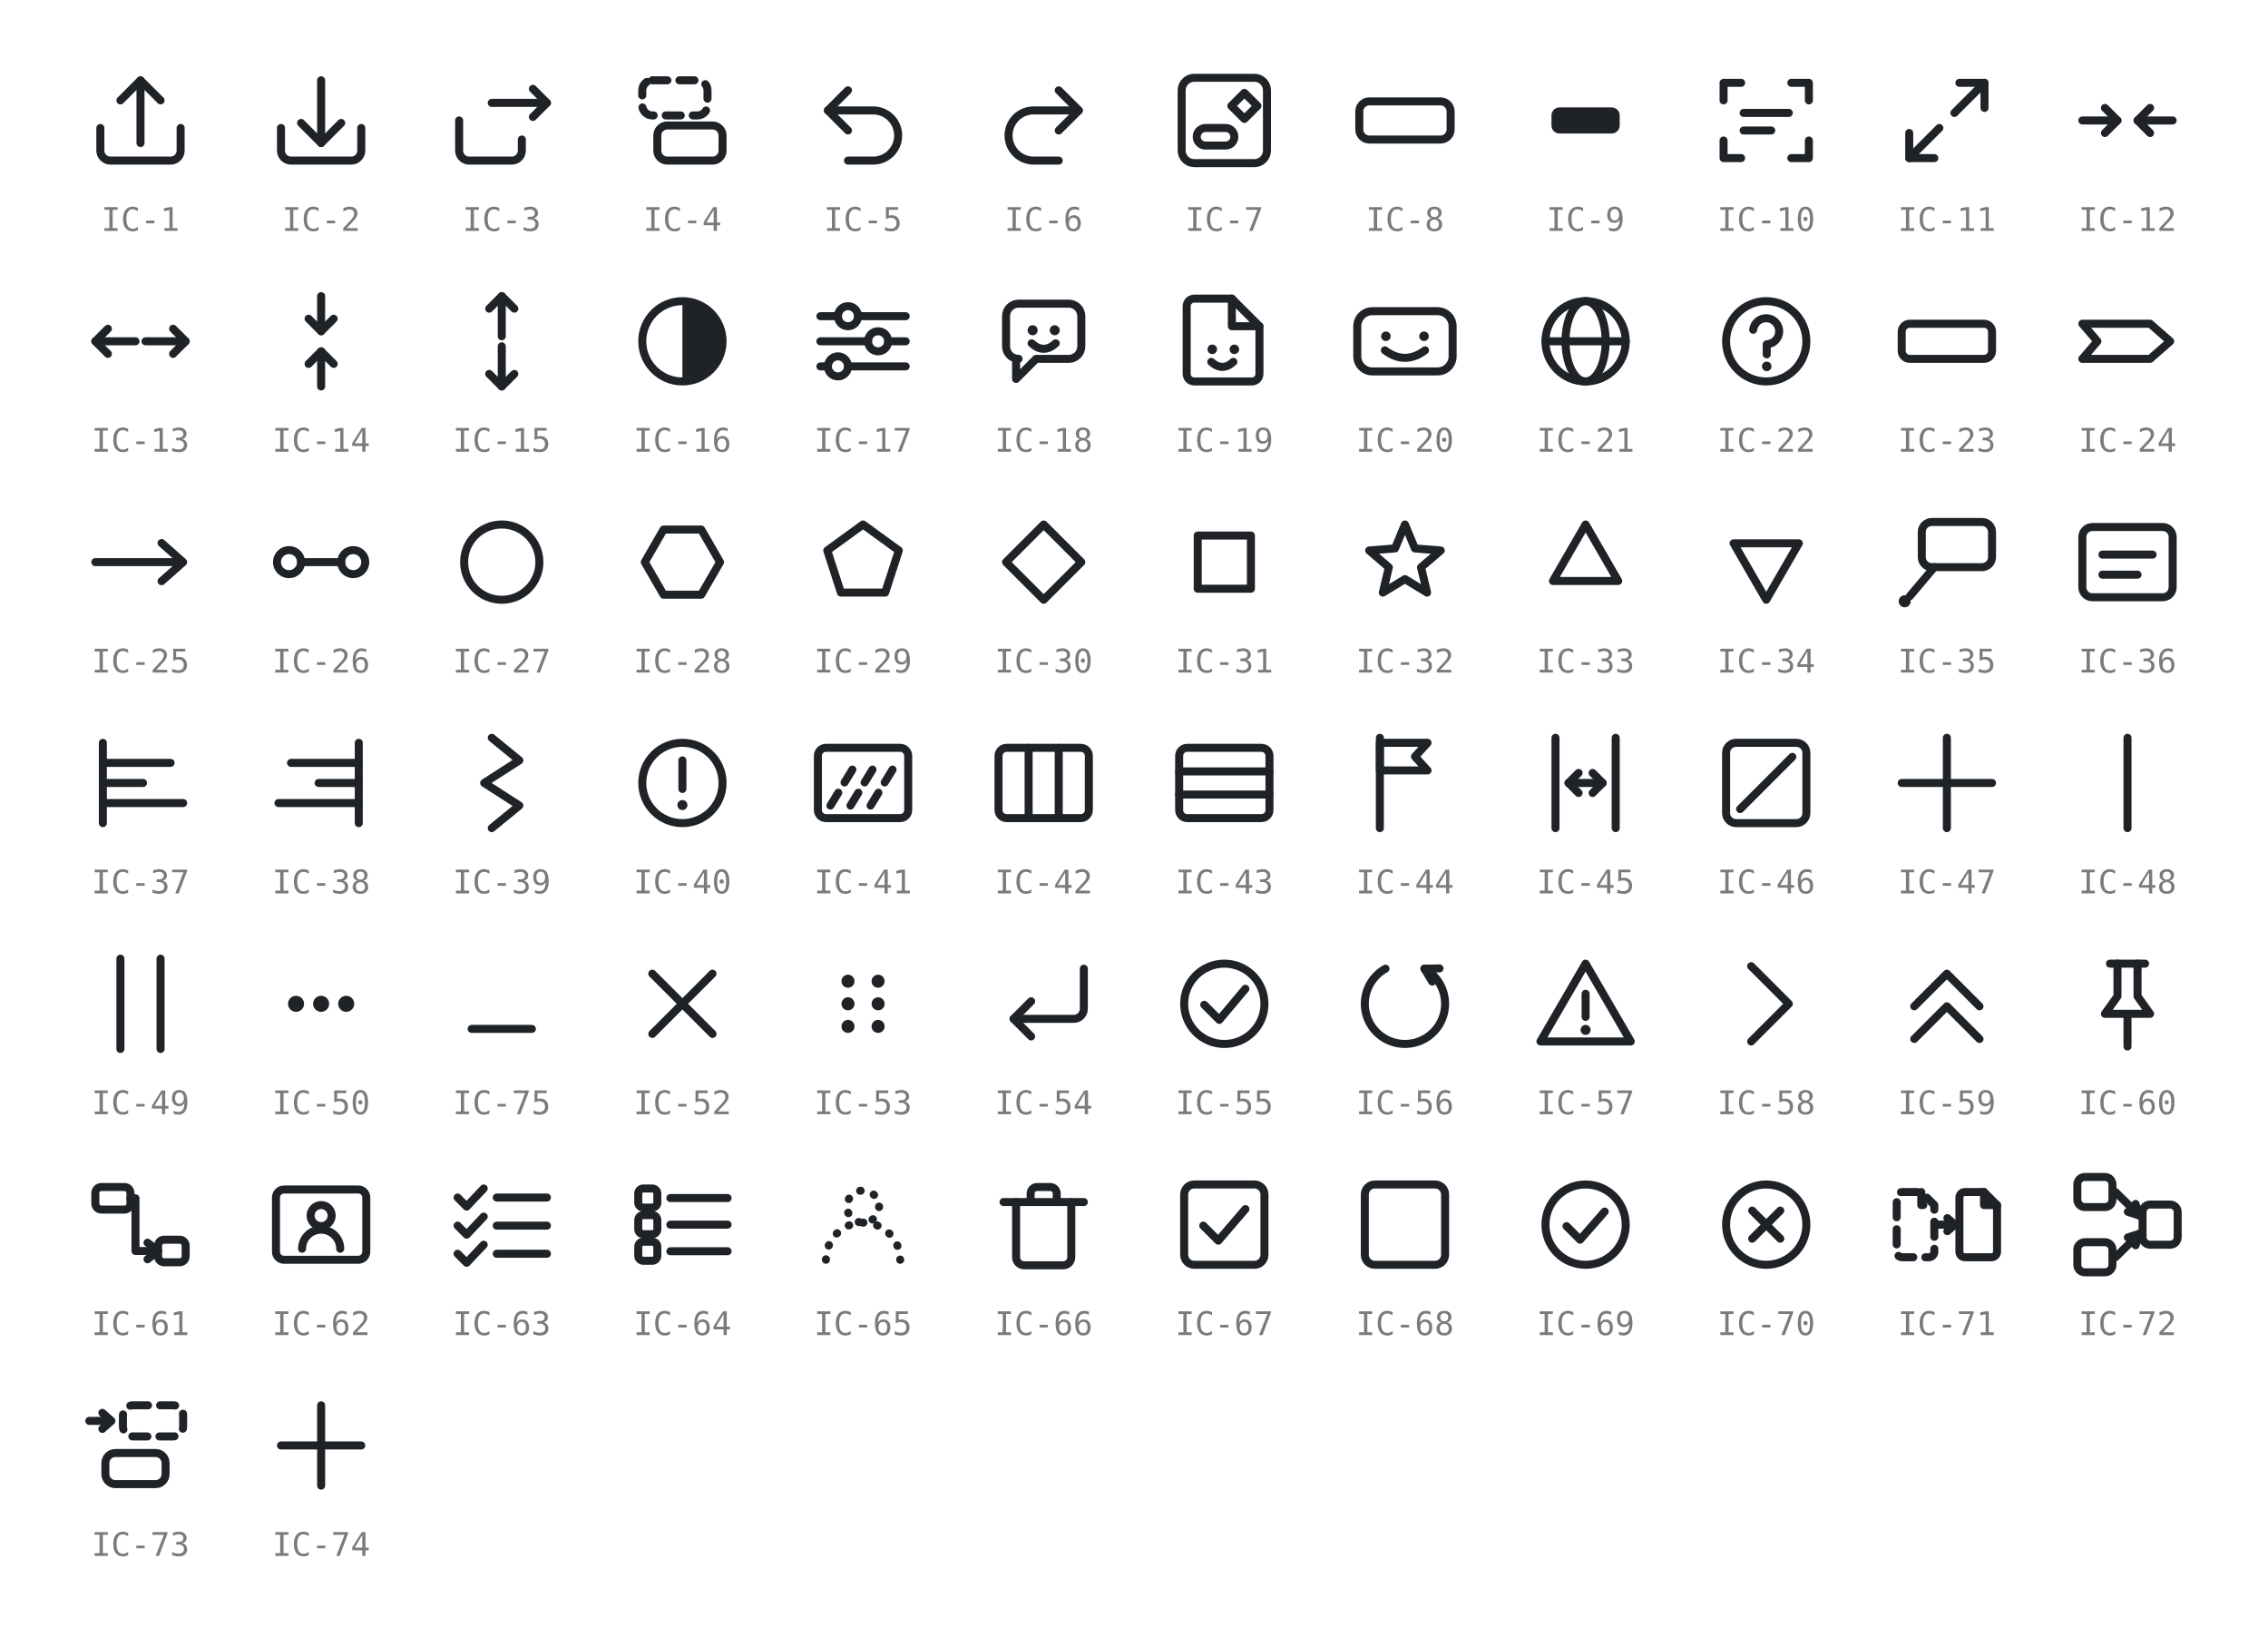
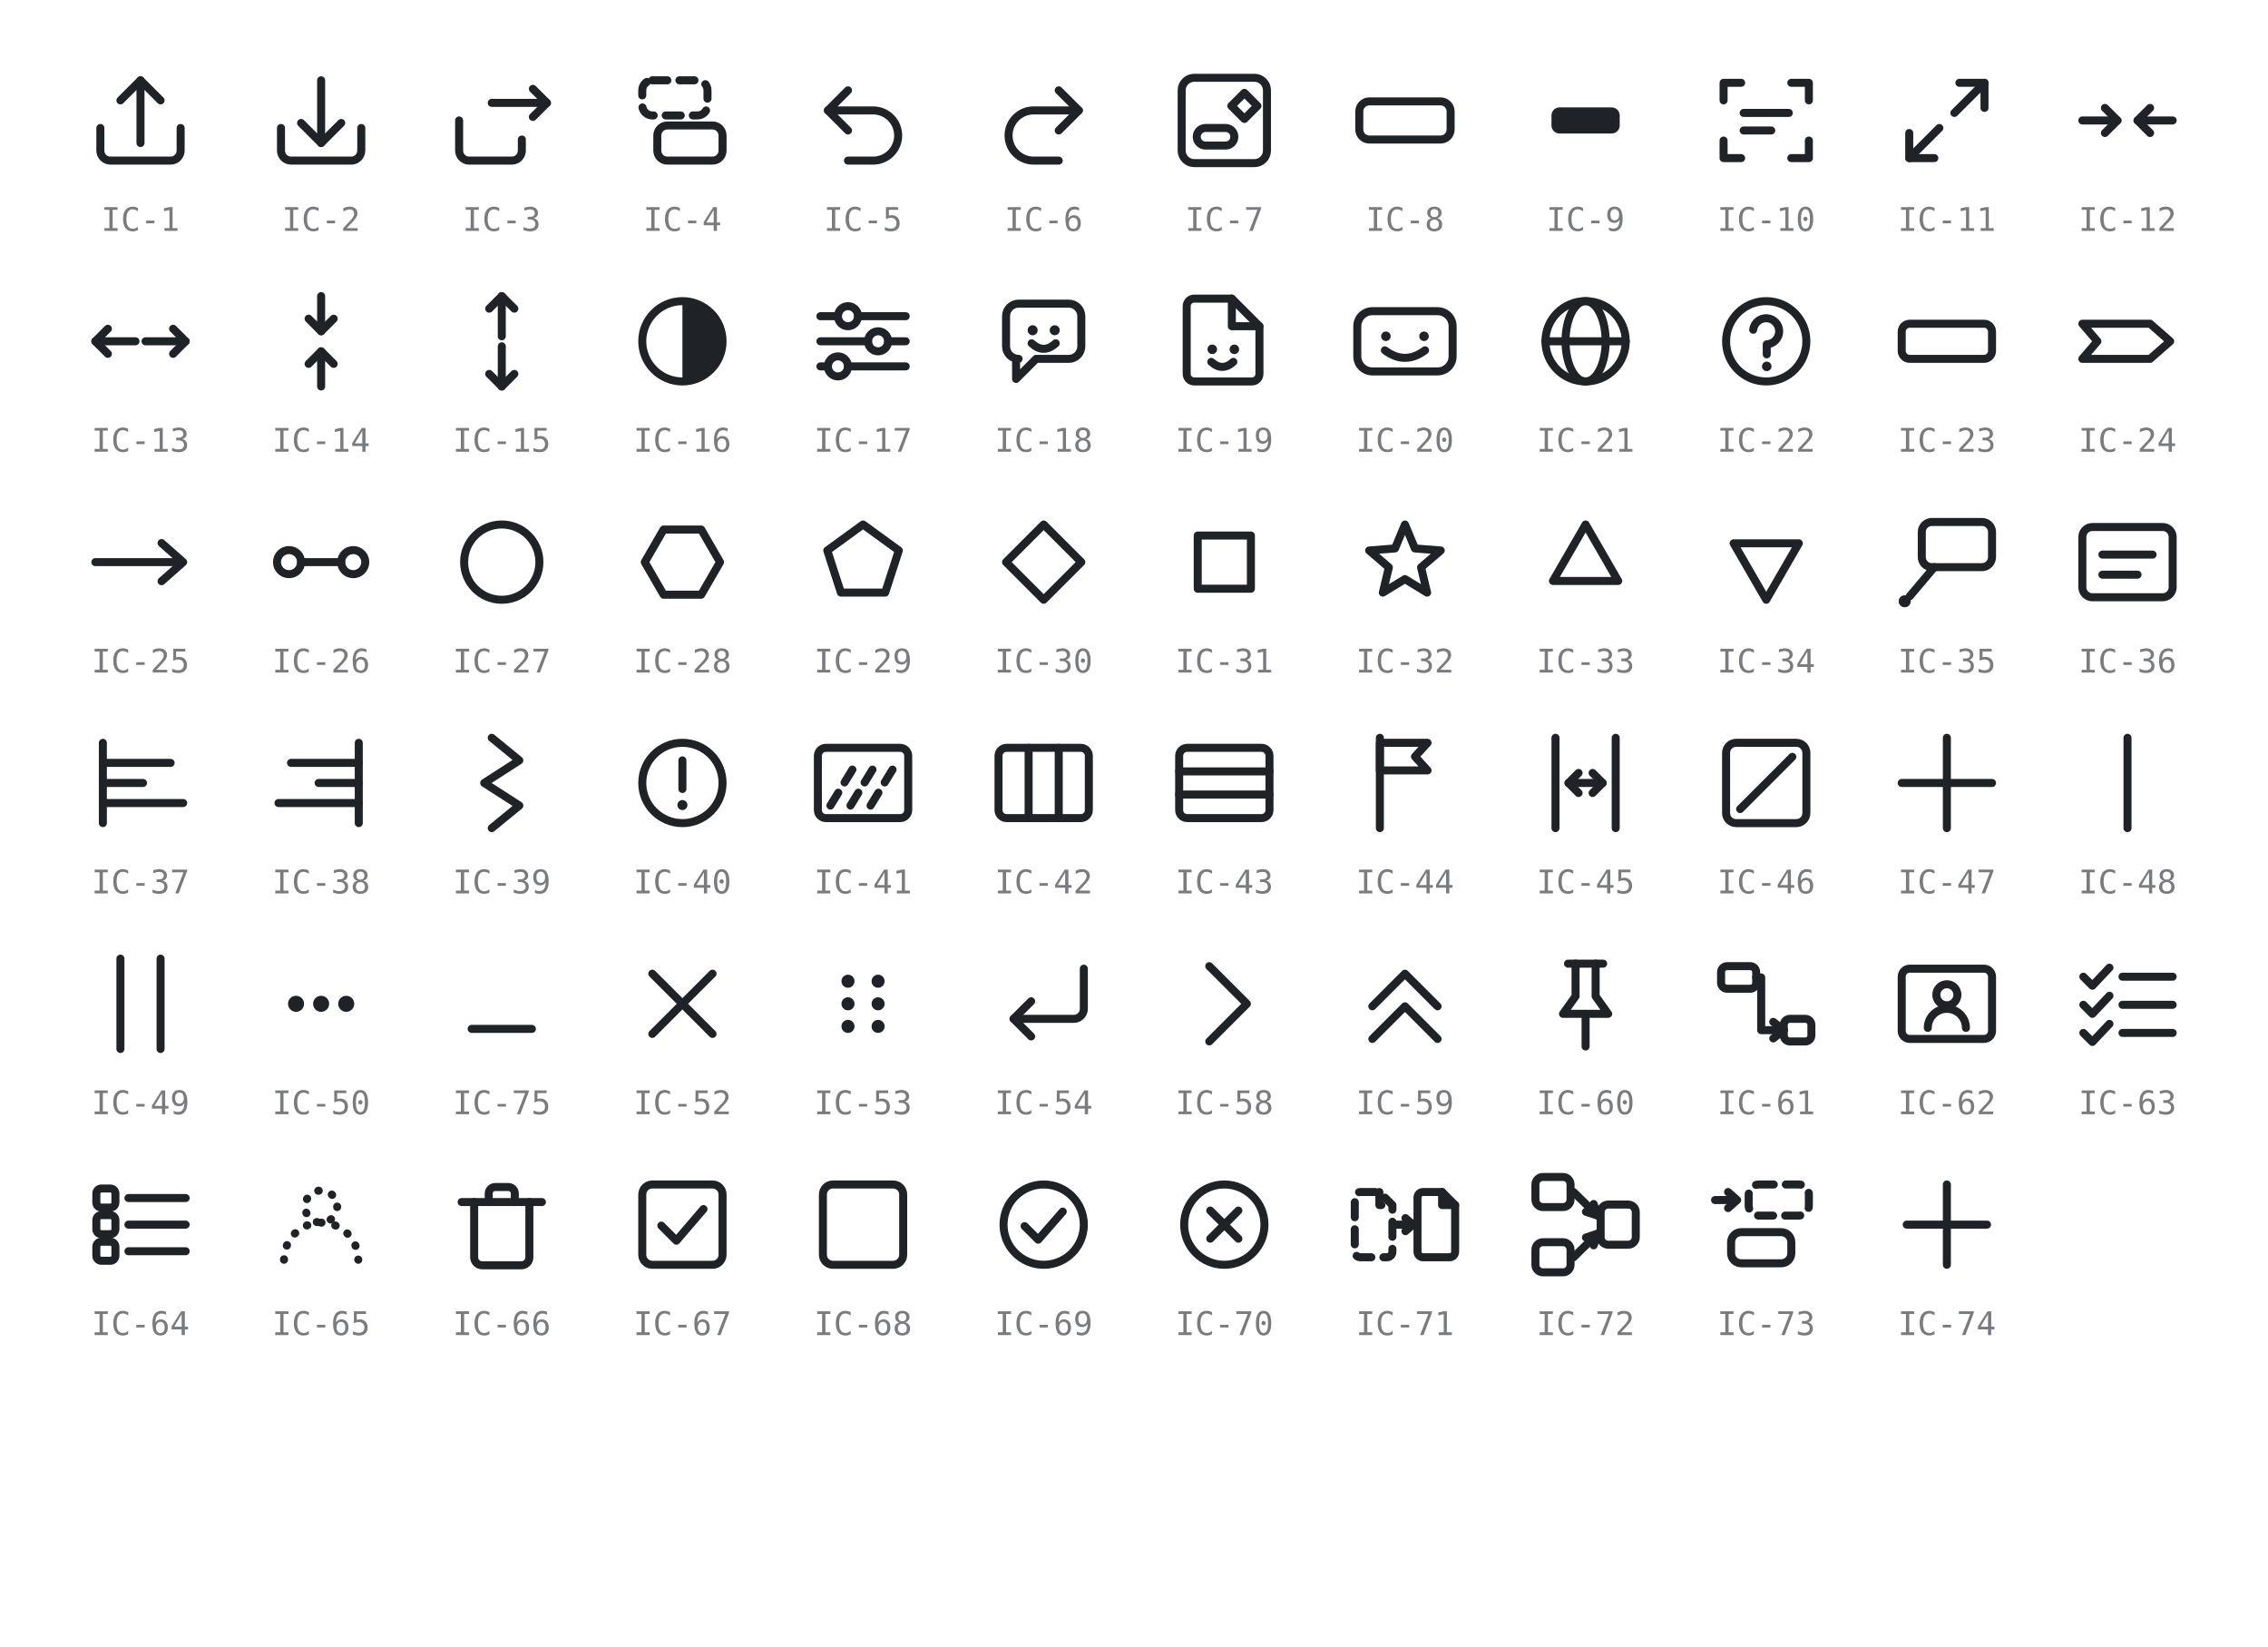
<svg xmlns="http://www.w3.org/2000/svg" viewBox="0 0 452 328" width="452" height="328" role="img" aria-label="GRS icon glyphs IC-1 to IC-75">
  <style>
    svg { color: #1f2328; }
    @media (prefers-color-scheme: dark) { svg { color: #e6e8ea; } }
    .s { fill: none; stroke: currentColor; stroke-width: 1.6;
         stroke-linecap: round; stroke-linejoin: round; }
    .f { fill: currentColor; stroke: none; }
    .d { stroke-dasharray: 3 2.4; }
    .t { stroke-dasharray: 0.1 2.8; }
    .lbl { fill: currentColor; opacity: 0.6; text-anchor: middle;
           font-family: ui-monospace, SFMono-Regular, Menlo, Consolas, monospace;
           font-size: 6.5px; }
  </style>
  <g transform="translate(16 12)">
    <path class="s" d="M4 13.5 v4.5 a2 2 0 0 0 2 2 h12 a2 2 0 0 0 2 -2 v-4.5" />
    <path class="s" d="M12 16.5 V4" />
    <path class="s" d="M8 8 L12 4 L16 8" />
  </g>
  <text class="lbl" x="28" y="46">IC-1</text>
  <g transform="translate(52 12)">
    <path class="s" d="M4 13.5 v4.5 a2 2 0 0 0 2 2 h12 a2 2 0 0 0 2 -2 v-4.5" />
    <path class="s" d="M12 4 V16.5" />
    <path class="s" d="M8 12.5 L12 16.5 L16 12.5" />
  </g>
  <text class="lbl" x="64" y="46">IC-2</text>
  <g transform="translate(88 12)">
    <path class="s" d="M3.5 12 v6 a2 2 0 0 0 2 2 h8.5 a2 2 0 0 0 2 -2 v-2.2" />
    <path class="s" d="M10 8.5 H21" />
    <path class="s" d="M18.2 5.7 L21 8.5 L18.2 11.3" />
  </g>
  <text class="lbl" x="100" y="46">IC-3</text>
  <g transform="translate(124 12)">
    <rect class="s d" x="4" y="4" width="13" height="7" rx="2" />
    <rect class="s" x="7" y="13" width="13" height="7" rx="2" />
  </g>
  <text class="lbl" x="136" y="46">IC-4</text>
  <g transform="translate(160 12)">
    <path class="s" d="M5 10 H14 a5 5 0 0 1 0 10 H9" />
    <path class="s" d="M9 6 L5 10 L9 14" />
  </g>
  <text class="lbl" x="172" y="46">IC-5</text>
  <g transform="translate(196 12)">
    <path class="s" d="M19 10 H10 a5 5 0 0 0 0 10 H15" />
    <path class="s" d="M15 6 L19 10 L15 14" />
  </g>
  <text class="lbl" x="208" y="46">IC-6</text>
  <g transform="translate(232 12)">
    <rect class="s" x="3.5" y="3.5" width="17" height="17" rx="2.5" />
    <rect class="s" x="6.5" y="13.5" width="7.5" height="3.5" rx="1.75" />
    <path class="s" d="M16 6.5 L18.6 9.1 L16 11.7 L13.4 9.1 Z" />
  </g>
  <text class="lbl" x="244" y="46">IC-7</text>
  <g transform="translate(268 12)">
    <rect class="s" x="2.9" y="8.2" width="18.2" height="7.6" rx="2" />
  </g>
  <text class="lbl" x="280" y="46">IC-8</text>
  <g transform="translate(304 12)">
    <rect class="f" x="5.2" y="9.4" width="13.6" height="5.2" rx="1.6" />
  </g>
  <text class="lbl" x="316" y="46">IC-9</text>
  <g transform="translate(340 12)">
    <path class="s" d="M3.5 8 V4.5 H7" />
    <path class="s" d="M17 4.5 H20.5 V8" />
    <path class="s" d="M20.5 16 V19.5 H17" />
    <path class="s" d="M7 19.5 H3.5 V16" />
    <path class="s" d="M7.5 10.5 H16.5" />
    <path class="s" d="M7.5 14 H13" />
  </g>
  <text class="lbl" x="352" y="46">IC-10</text>
  <g transform="translate(376 12)">
    <path class="s" d="M10.5 13.5 L4.5 19.5" />
    <path class="s" d="M4.5 14.5 V19.5 H9.5" />
    <path class="s" d="M13.5 10.5 L19.5 4.5" />
    <path class="s" d="M14.5 4.5 H19.5 V9.5" />
  </g>
  <text class="lbl" x="388" y="46">IC-11</text>
  <g transform="translate(412 12)">
    <path class="s" d="M3 12 H10" />
    <path class="s" d="M7.5 9.5 L10 12 L7.5 14.5" />
    <path class="s" d="M21 12 H14" />
    <path class="s" d="M16.5 9.5 L14 12 L16.5 14.5" />
  </g>
  <text class="lbl" x="424" y="46">IC-12</text>
  <g transform="translate(16 56)">
    <path class="s" d="M11 12 H3" />
    <path class="s" d="M5.5 9.5 L3 12 L5.5 14.5" />
    <path class="s" d="M13 12 H21" />
    <path class="s" d="M18.5 9.5 L21 12 L18.5 14.5" />
  </g>
  <text class="lbl" x="28" y="90">IC-13</text>
  <g transform="translate(52 56)">
    <path class="s" d="M12 3 V10" />
    <path class="s" d="M9.5 7.5 L12 10 L14.5 7.5" />
    <path class="s" d="M12 21 V14" />
    <path class="s" d="M9.5 16.5 L12 14 L14.5 16.5" />
  </g>
  <text class="lbl" x="64" y="90">IC-14</text>
  <g transform="translate(88 56)">
    <path class="s" d="M12 11 V3" />
    <path class="s" d="M9.5 5.5 L12 3 L14.5 5.5" />
    <path class="s" d="M12 13 V21" />
    <path class="s" d="M9.5 18.5 L12 21 L14.5 18.5" />
  </g>
  <text class="lbl" x="100" y="90">IC-15</text>
  <g transform="translate(124 56)">
    <circle class="s" cx="12" cy="12" r="8" />
    <path class="f" d="M12 4 a8 8 0 0 1 0 16 Z" />
  </g>
  <text class="lbl" x="136" y="90">IC-16</text>
  <g transform="translate(160 56)">
    <path class="s" d="M3.5 7 H7" />
    <path class="s" d="M11 7 H20.5" />
    <circle class="s" cx="9" cy="7" r="2" />
    <path class="s" d="M3.5 12 H13" />
    <path class="s" d="M17 12 H20.5" />
    <circle class="s" cx="15" cy="12" r="2" />
    <path class="s" d="M3.5 17 H5" />
    <path class="s" d="M9 17 H20.5" />
    <circle class="s" cx="7" cy="17" r="2" />
  </g>
  <text class="lbl" x="172" y="90">IC-17</text>
  <g transform="translate(196 56)">
    <path class="s" d="M4.5 7 a2.5 2.5 0 0 1 2.5 -2.5 h10 a2.5 2.5 0 0 1 2.5 2.5 v6 a2.5 2.5 0 0 1 -2.5 2.5 H10.5 L6.5 19.5 V15.5 H7 A2.5 2.5 0 0 1 4.5 13 Z" />
    <circle class="f" cx="9.8" cy="9.8" r="1" />
    <circle class="f" cx="14.2" cy="9.8" r="1" />
    <path class="s" d="M9.6 12.4 q2.4 2.2 4.8 0" />
  </g>
  <text class="lbl" x="208" y="90">IC-18</text>
  <g transform="translate(232 56)">
    <path class="s" d="M6 3.5 h7.5 L19 9 v9.5 a1.5 1.5 0 0 1 -1.5 1.5 H6 a1.5 1.5 0 0 1 -1.5 -1.5 V5 A1.5 1.5 0 0 1 6 3.5 Z" />
    <path class="s" d="M13.5 3.5 V9 H19" />
    <circle class="f" cx="9.6" cy="13.6" r="0.95" />
    <circle class="f" cx="14" cy="13.6" r="0.95" />
    <path class="s" d="M9.4 16.1 q2.2 2 4.4 0" />
  </g>
  <text class="lbl" x="244" y="90">IC-19</text>
  <g transform="translate(268 56)">
    <rect class="s" x="2.5" y="6" width="19" height="12" rx="3" />
    <circle class="f" cx="8.2" cy="11" r="0.95" />
    <circle class="f" cx="15.8" cy="11" r="0.95" />
    <path class="s" d="M8 13.8 q4 3 8 0" />
  </g>
  <text class="lbl" x="280" y="90">IC-20</text>
  <g transform="translate(304 56)">
    <circle class="s" cx="12" cy="12" r="8" />
    <ellipse class="s" cx="12" cy="12" rx="4" ry="8" />
    <path class="s" d="M4 12 H20" />
  </g>
  <text class="lbl" x="316" y="90">IC-21</text>
  <g transform="translate(340 56)">
    <circle class="s" cx="12" cy="12" r="8" />
    <path class="s" d="M9.4 9.7 a2.6 2.6 0 1 1 2.7 2.9 V14.6" />
    <circle class="f" cx="12.1" cy="17" r="0.95" />
  </g>
  <text class="lbl" x="352" y="90">IC-22</text>
  <g transform="translate(376 56)">
    <rect class="s" x="3" y="8.5" width="18" height="7" rx="1.6" />
  </g>
  <text class="lbl" x="388" y="90">IC-23</text>
  <g transform="translate(412 56)">
    <path class="s" d="M3 8.5 H16.5 L20.5 12 L16.5 15.5 H3 L6 12 Z" />
  </g>
  <text class="lbl" x="424" y="90">IC-24</text>
  <g transform="translate(16 100)">
    <path class="s" d="M3 12 H20" />
    <path class="s" d="M16.2 8.2 L20.5 12 L16.2 15.8" />
  </g>
  <text class="lbl" x="28" y="134">IC-25</text>
  <g transform="translate(52 100)">
    <circle class="s" cx="5.6" cy="12" r="2.4" />
    <circle class="s" cx="18.4" cy="12" r="2.4" />
    <path class="s" d="M8 12 H16" />
  </g>
  <text class="lbl" x="64" y="134">IC-26</text>
  <g transform="translate(88 100)">
    <circle class="s" cx="12" cy="12" r="7.5" />
  </g>
  <text class="lbl" x="100" y="134">IC-27</text>
  <g transform="translate(124 100)">
    <path class="s" d="M19.5 12 L15.75 18.49 L8.25 18.49 L4.5 12 L8.25 5.51 L15.75 5.51 Z" />
  </g>
  <text class="lbl" x="136" y="134">IC-28</text>
  <g transform="translate(160 100)">
    <path class="s" d="M12 4.5 L19.13 9.68 L16.41 18.07 L7.59 18.07 L4.87 9.68 Z" />
  </g>
  <text class="lbl" x="172" y="134">IC-29</text>
  <g transform="translate(196 100)">
    <path class="s" d="M12 4.5 L19.5 12 L12 19.5 L4.5 12 Z" />
  </g>
  <text class="lbl" x="208" y="134">IC-30</text>
  <g transform="translate(232 100)">
    <rect class="s" x="6.7" y="6.7" width="10.6" height="10.6" />
  </g>
  <text class="lbl" x="244" y="134">IC-31</text>
  <g transform="translate(268 100)">
    <path class="s" d="M12 4.5 L13.98 9.27 L19.13 9.68 L15.21 13.04 L16.41 18.07 L12 15.38 L7.59 18.07 L8.79 13.04 L4.87 9.68 L10.02 9.27 Z" />
  </g>
  <text class="lbl" x="280" y="134">IC-32</text>
  <g transform="translate(304 100)">
    <path class="s" d="M12 4.5 L18.5 15.75 L5.5 15.75 Z" />
  </g>
  <text class="lbl" x="316" y="134">IC-33</text>
  <g transform="translate(340 100)">
    <path class="s" d="M12 19.5 L18.5 8.25 L5.5 8.25 Z" />
  </g>
  <text class="lbl" x="352" y="134">IC-34</text>
  <g transform="translate(376 100)">
    <rect class="s" x="7" y="4" width="14" height="9" rx="2" />
    <path class="s" d="M9.5 13 L4.6 18.8" />
    <circle class="f" cx="3.6" cy="19.8" r="1.2" />
  </g>
  <text class="lbl" x="388" y="134">IC-35</text>
  <g transform="translate(412 100)">
    <rect class="s" x="3" y="5" width="18" height="14" rx="2" />
    <path class="s" d="M7 10.5 H17" />
    <path class="s" d="M7 14.5 H14" />
  </g>
  <text class="lbl" x="424" y="134">IC-36</text>
  <g transform="translate(16 144)">
    <path class="s" d="M4.5 4 V20" />
    <path class="s" d="M4.5 8 H18" />
    <path class="s" d="M4.5 12 H12.5" />
    <path class="s" d="M4.5 16 H20.5" />
  </g>
  <text class="lbl" x="28" y="178">IC-37</text>
  <g transform="translate(52 144)">
    <path class="s" d="M19.5 4 V20" />
    <path class="s" d="M6 8 H19.5" />
    <path class="s" d="M11.5 12 H19.5" />
    <path class="s" d="M3.5 16 H19.5" />
  </g>
  <text class="lbl" x="64" y="178">IC-38</text>
  <g transform="translate(88 144)">
    <path class="s" d="M10 3 L15.5 7.5 L8.5 12 L15.5 16.5 L10 21" />
  </g>
  <text class="lbl" x="100" y="178">IC-39</text>
  <g transform="translate(124 144)">
    <circle class="s" cx="12" cy="12" r="8" />
    <path class="s" d="M12 7.5 V13.2" />
    <circle class="f" cx="12" cy="16.4" r="1" />
  </g>
  <text class="lbl" x="136" y="178">IC-40</text>
  <g transform="translate(160 144)">
    <rect class="s" x="3" y="5" width="18" height="14" rx="1.6" />
    <path class="s d" d="M5.5 16.5 L11 7.5" />
    <path class="s d" d="M9.5 16.5 L15 7.5" />
    <path class="s d" d="M13.5 16.5 L19 7.5" />
  </g>
  <text class="lbl" x="172" y="178">IC-41</text>
  <g transform="translate(196 144)">
    <rect class="s" x="3" y="5" width="18" height="14" rx="1.6" />
    <path class="s" d="M9 5 V19" />
    <path class="s" d="M15 5 V19" />
  </g>
  <text class="lbl" x="208" y="178">IC-42</text>
  <g transform="translate(232 144)">
    <rect class="s" x="3" y="5" width="18" height="14" rx="1.6" />
    <path class="s" d="M3 9.7 H21" />
    <path class="s" d="M3 14.3 H21" />
  </g>
  <text class="lbl" x="244" y="178">IC-43</text>
  <g transform="translate(268 144)">
    <path class="s" d="M7 3 V21" />
    <path class="s" d="M7 4 H16.5 L14 6.75 L16.5 9.5 H7 Z" />
  </g>
  <text class="lbl" x="280" y="178">IC-44</text>
  <g transform="translate(304 144)">
    <path class="s" d="M6 3 V21" />
    <path class="s" d="M18 3 V21" />
    <path class="s" d="M8.6 12 H15.4" />
    <path class="s" d="M10.6 10 L8.6 12 L10.6 14" />
    <path class="s" d="M13.4 10 L15.4 12 L13.4 14" />
  </g>
  <text class="lbl" x="316" y="178">IC-45</text>
  <g transform="translate(340 144)">
    <rect class="s" x="4" y="4" width="16" height="16" rx="2" />
    <path class="s" d="M6.8 17.2 L17.2 6.8" />
  </g>
  <text class="lbl" x="352" y="178">IC-46</text>
  <g transform="translate(376 144)">
    <path class="s" d="M12 3 V21" />
    <path class="s" d="M3 12 H21" />
  </g>
  <text class="lbl" x="388" y="178">IC-47</text>
  <g transform="translate(412 144)">
    <path class="s" d="M12 3 V21" />
  </g>
  <text class="lbl" x="424" y="178">IC-48</text>
  <g transform="translate(16 188)">
    <path class="s" d="M8 3 V21" />
    <path class="s" d="M16 3 V21" />
  </g>
  <text class="lbl" x="28" y="222">IC-49</text>
  <g transform="translate(52 188)">
    <circle class="f" cx="7" cy="12" r="1.6" />
    <circle class="f" cx="12" cy="12" r="1.6" />
    <circle class="f" cx="17" cy="12" r="1.6" />
  </g>
  <text class="lbl" x="64" y="222">IC-50</text>
  <g transform="translate(88 188)">
    <path class="s" d="M6 17 H18" />
  </g>
  <text class="lbl" x="100" y="222">IC-75</text>
  <g transform="translate(124 188)">
    <path class="s" d="M6 6 L18 18" />
    <path class="s" d="M18 6 L6 18" />
  </g>
  <text class="lbl" x="136" y="222">IC-52</text>
  <g transform="translate(160 188)">
    <circle class="f" cx="9" cy="7.5" r="1.3" />
    <circle class="f" cx="9" cy="12" r="1.3" />
    <circle class="f" cx="9" cy="16.5" r="1.3" />
    <circle class="f" cx="15" cy="7.5" r="1.3" />
    <circle class="f" cx="15" cy="12" r="1.3" />
    <circle class="f" cx="15" cy="16.5" r="1.3" />
  </g>
  <text class="lbl" x="172" y="222">IC-53</text>
  <g transform="translate(196 188)">
    <path class="s" d="M20 5 V13 a2 2 0 0 1 -2 2 H6" />
    <path class="s" d="M9.5 11.5 L6 15 L9.5 18.5" />
  </g>
  <text class="lbl" x="208" y="222">IC-54</text>
  <g transform="translate(232 188)">
-     <circle class="s" cx="12" cy="12" r="8" />
-     <path class="s" d="M8 12.2 L11 15.2 L16.2 9" />
-   </g>
-   <text class="lbl" x="244" y="222">IC-55</text>
+     <path class="s" d="M9 4.5 L16.5 12 L9 19.5" />
+   </g>
+   <text class="lbl" x="244" y="222">IC-58</text>
  <g transform="translate(268 188)">
-     <path class="s" d="M8.12 5 A8 8 0 1 0 15.88 5" />
-     <path class="s" d="M17.43 7.57 L15.88 5 L18.88 4.95" />
-   </g>
-   <text class="lbl" x="280" y="222">IC-56</text>
-   <g transform="translate(304 188)">
-     <path class="s" d="M12 4 L21 19.5 H3 Z" />
-     <path class="s" d="M12 10 V14.6" />
-     <circle class="f" cx="12" cy="17.2" r="1" />
-   </g>
-   <text class="lbl" x="316" y="222">IC-57</text>
-   <g transform="translate(340 188)">
-     <path class="s" d="M9 4.5 L16.5 12 L9 19.5" />
-   </g>
-   <text class="lbl" x="352" y="222">IC-58</text>
-   <g transform="translate(376 188)">
    <path class="s" d="M5.5 12.5 L12 6 L18.5 12.5" />
    <path class="s" d="M5.5 19 L12 12.5 L18.5 19" />
  </g>
-   <text class="lbl" x="388" y="222">IC-59</text>
-   <g transform="translate(412 188)">
+   <text class="lbl" x="280" y="222">IC-59</text>
+   <g transform="translate(304 188)">
    <path class="s" d="M8.5 4 H15.5" />
    <path class="s" d="M10 4 V10.5 L7.5 14 H16.5 L14 10.5 V4" />
    <path class="s" d="M12 14 V20.5" />
  </g>
-   <text class="lbl" x="424" y="222">IC-60</text>
-   <g transform="translate(16 232)">
+   <text class="lbl" x="316" y="222">IC-60</text>
+   <g transform="translate(340 188)">
    <rect class="s" x="3" y="4.5" width="7" height="4.5" rx="1.2" />
    <rect class="s" x="15.5" y="15" width="5.5" height="4.5" rx="1.2" />
    <path class="s" d="M10 6.75 H11 V17.25 H15.5" />
    <path class="s" d="M13.4 15.6 L15.5 17.25 L13.4 18.9" />
  </g>
-   <text class="lbl" x="28" y="266">IC-61</text>
-   <g transform="translate(52 232)">
+   <text class="lbl" x="352" y="222">IC-61</text>
+   <g transform="translate(376 188)">
    <rect class="s" x="3" y="5" width="18" height="14" rx="1.6" />
    <circle class="s" cx="12" cy="10.2" r="2.1" />
    <path class="s" d="M8.2 16.8 a3.8 3.8 0 0 1 7.6 0" />
  </g>
-   <text class="lbl" x="64" y="266">IC-62</text>
-   <g transform="translate(88 232)">
+   <text class="lbl" x="388" y="222">IC-62</text>
+   <g transform="translate(412 188)">
    <path class="s" d="M3.2 6.6 L5 8.4 L8.4 4.8" />
    <path class="s" d="M11 6.6 H21" />
    <path class="s" d="M3.2 12.2 L5 14 L8.4 10.4" />
    <path class="s" d="M11 12.2 H21" />
    <path class="s" d="M3.2 17.8 L5 19.6 L8.4 16" />
    <path class="s" d="M11 17.8 H21" />
  </g>
-   <text class="lbl" x="100" y="266">IC-63</text>
-   <g transform="translate(124 232)">
+   <text class="lbl" x="424" y="222">IC-63</text>
+   <g transform="translate(16 232)">
    <rect class="s" x="3.2" y="4.8" width="3.8" height="3.8" rx="1" />
    <path class="s" d="M9.6 6.7 H21" />
    <rect class="s" x="3.2" y="10.1" width="3.8" height="3.8" rx="1" />
    <path class="s" d="M9.6 12 H21" />
    <rect class="s" x="3.2" y="15.4" width="3.8" height="3.8" rx="1" />
    <path class="s" d="M9.6 17.3 H21" />
  </g>
-   <text class="lbl" x="136" y="266">IC-64</text>
-   <g transform="translate(160 232)">
+   <text class="lbl" x="28" y="266">IC-64</text>
+   <g transform="translate(52 232)">
    <circle class="s t" cx="12" cy="8.4" r="3.2" />
    <path class="s t" d="M4.6 19 a7.4 7.4 0 0 1 14.8 0" />
  </g>
-   <text class="lbl" x="172" y="266">IC-65</text>
-   <g transform="translate(196 232)">
+   <text class="lbl" x="64" y="266">IC-65</text>
+   <g transform="translate(88 232)">
    <path class="s" d="M4 7.5 H20" />
    <path class="s" d="M9.4 7.5 V5.8 a1.3 1.3 0 0 1 1.3 -1.3 h2.6 a1.3 1.3 0 0 1 1.3 1.3 V7.5" />
    <path class="s" d="M6.5 7.5 v11 a1.6 1.6 0 0 0 1.6 1.6 h7.8 a1.6 1.6 0 0 0 1.6 -1.6 V7.5" />
  </g>
-   <text class="lbl" x="208" y="266">IC-66</text>
-   <g transform="translate(232 232)">
+   <text class="lbl" x="100" y="266">IC-66</text>
+   <g transform="translate(124 232)">
    <rect class="s" x="4" y="4" width="16" height="16" rx="2" />
    <path class="s" d="M7.8 12.2 L10.8 15.2 L16.2 8.9" />
  </g>
-   <text class="lbl" x="244" y="266">IC-67</text>
-   <g transform="translate(268 232)">
+   <text class="lbl" x="136" y="266">IC-67</text>
+   <g transform="translate(160 232)">
    <rect class="s" x="4" y="4" width="16" height="16" rx="2" />
  </g>
-   <text class="lbl" x="280" y="266">IC-68</text>
-   <g transform="translate(304 232)">
+   <text class="lbl" x="172" y="266">IC-68</text>
+   <g transform="translate(196 232)">
    <circle class="s" cx="12" cy="12" r="8" />
    <path class="s" d="M8.2 12.3 L10.9 15 L15.8 9.4" />
  </g>
-   <text class="lbl" x="316" y="266">IC-69</text>
-   <g transform="translate(340 232)">
+   <text class="lbl" x="208" y="266">IC-69</text>
+   <g transform="translate(232 232)">
    <circle class="s" cx="12" cy="12" r="8" />
    <path class="s" d="M9.2 9.2 L14.8 14.8" />
    <path class="s" d="M14.8 9.2 L9.2 14.8" />
  </g>
-   <text class="lbl" x="352" y="266">IC-70</text>
-   <g transform="translate(376 232)">
+   <text class="lbl" x="244" y="266">IC-70</text>
+   <g transform="translate(268 232)">
    <path class="s d" d="M3.1 5.5 H6.9 L9.5 8.1 V17.4 a1.1 1.1 0 0 1 -1.1 1.1 H3.1 a1.1 1.1 0 0 1 -1.1 -1.1 V6.6 a1.1 1.1 0 0 1 1.1 -1.1 Z" />
    <path class="s d" d="M6.9 5.5 V8.1 H9.5" />
    <path class="s" d="M15.6 5.5 H19.4 L22 8.1 V17.4 a1.1 1.1 0 0 1 -1.1 1.1 H15.6 a1.1 1.1 0 0 1 -1.1 -1.1 V6.6 a1.1 1.1 0 0 1 1.1 -1.1 Z" />
    <path class="s" d="M19.4 5.5 V8.1 H22" />
    <path class="s" d="M10.2 12 H13.4" />
    <path class="s" d="M12.1 10.7 L13.6 12 L12.1 13.3" />
  </g>
-   <text class="lbl" x="388" y="266">IC-71</text>
-   <g transform="translate(412 232)">
+   <text class="lbl" x="280" y="266">IC-71</text>
+   <g transform="translate(304 232)">
    <rect class="s" x="2" y="2.5" width="7" height="6" rx="1.5" />
    <rect class="s" x="2" y="15.5" width="7" height="6" rx="1.5" />
    <rect class="s" x="15" y="8" width="7" height="8" rx="1.5" />
    <path class="s" d="M9.6 5.5 L14.4 10.2" />
    <path class="s" d="M12.07 9.44 L14.4 10.2 L13.61 7.88" />
    <path class="s" d="M9.6 18.5 L14.4 13.8" />
    <path class="s" d="M13.61 16.12 L14.4 13.8 L12.07 14.56" />
  </g>
-   <text class="lbl" x="424" y="266">IC-72</text>
-   <g transform="translate(16 276)">
+   <text class="lbl" x="316" y="266">IC-72</text>
+   <g transform="translate(340 232)">
    <rect class="s d" x="8.5" y="4" width="12" height="6.2" rx="2" />
    <rect class="s" x="5" y="13.5" width="12" height="6.2" rx="2" />
    <path class="s" d="M1.8 7.1 H6" />
    <path class="s" d="M4.4 5.5 L6.2 7.1 L4.4 8.7" />
  </g>
-   <text class="lbl" x="28" y="310">IC-73</text>
-   <g transform="translate(52 276)">
+   <text class="lbl" x="352" y="266">IC-73</text>
+   <g transform="translate(376 232)">
    <path class="s" d="M4 12 H20" />
    <path class="s" d="M12 4 V20" />
  </g>
-   <text class="lbl" x="64" y="310">IC-74</text>
+   <text class="lbl" x="388" y="266">IC-74</text>
</svg>
